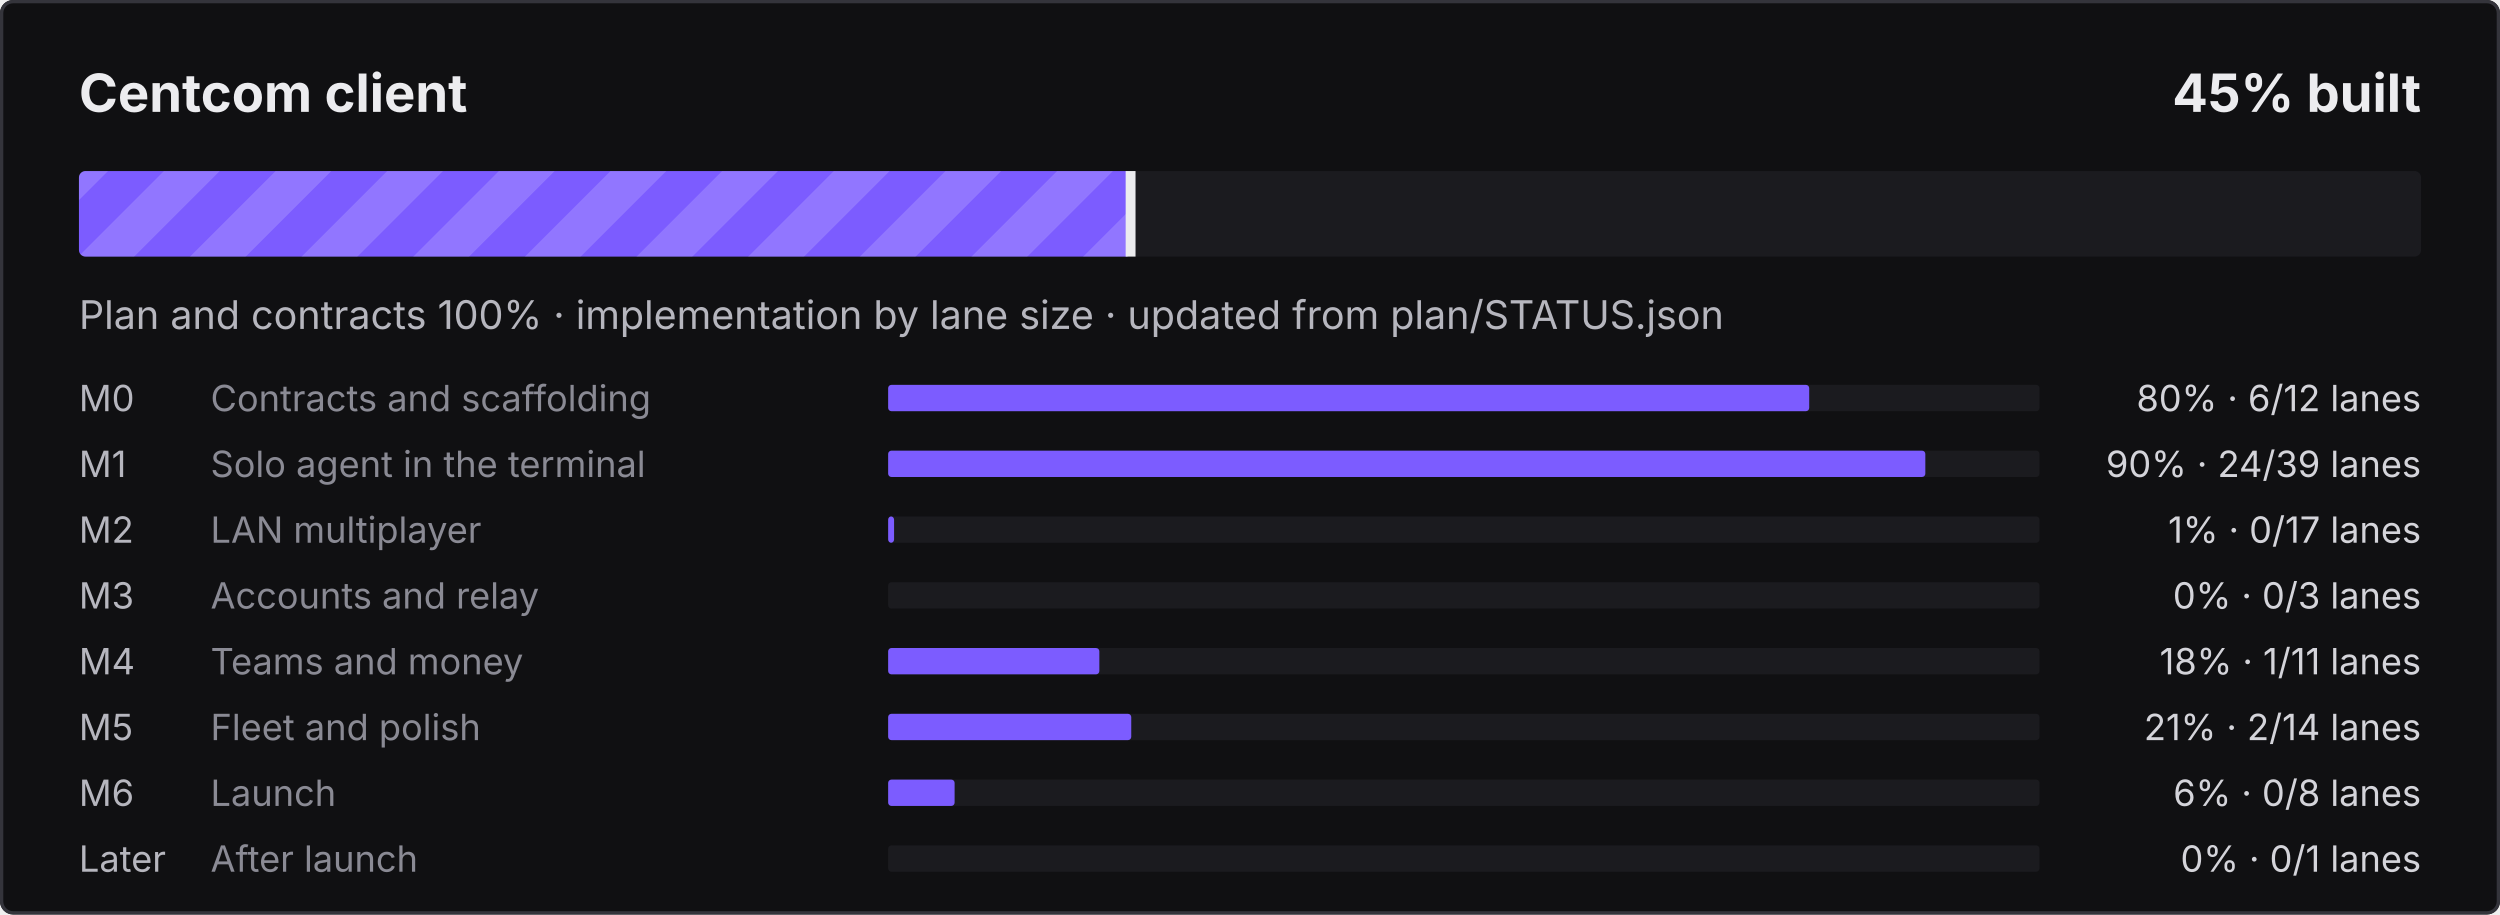
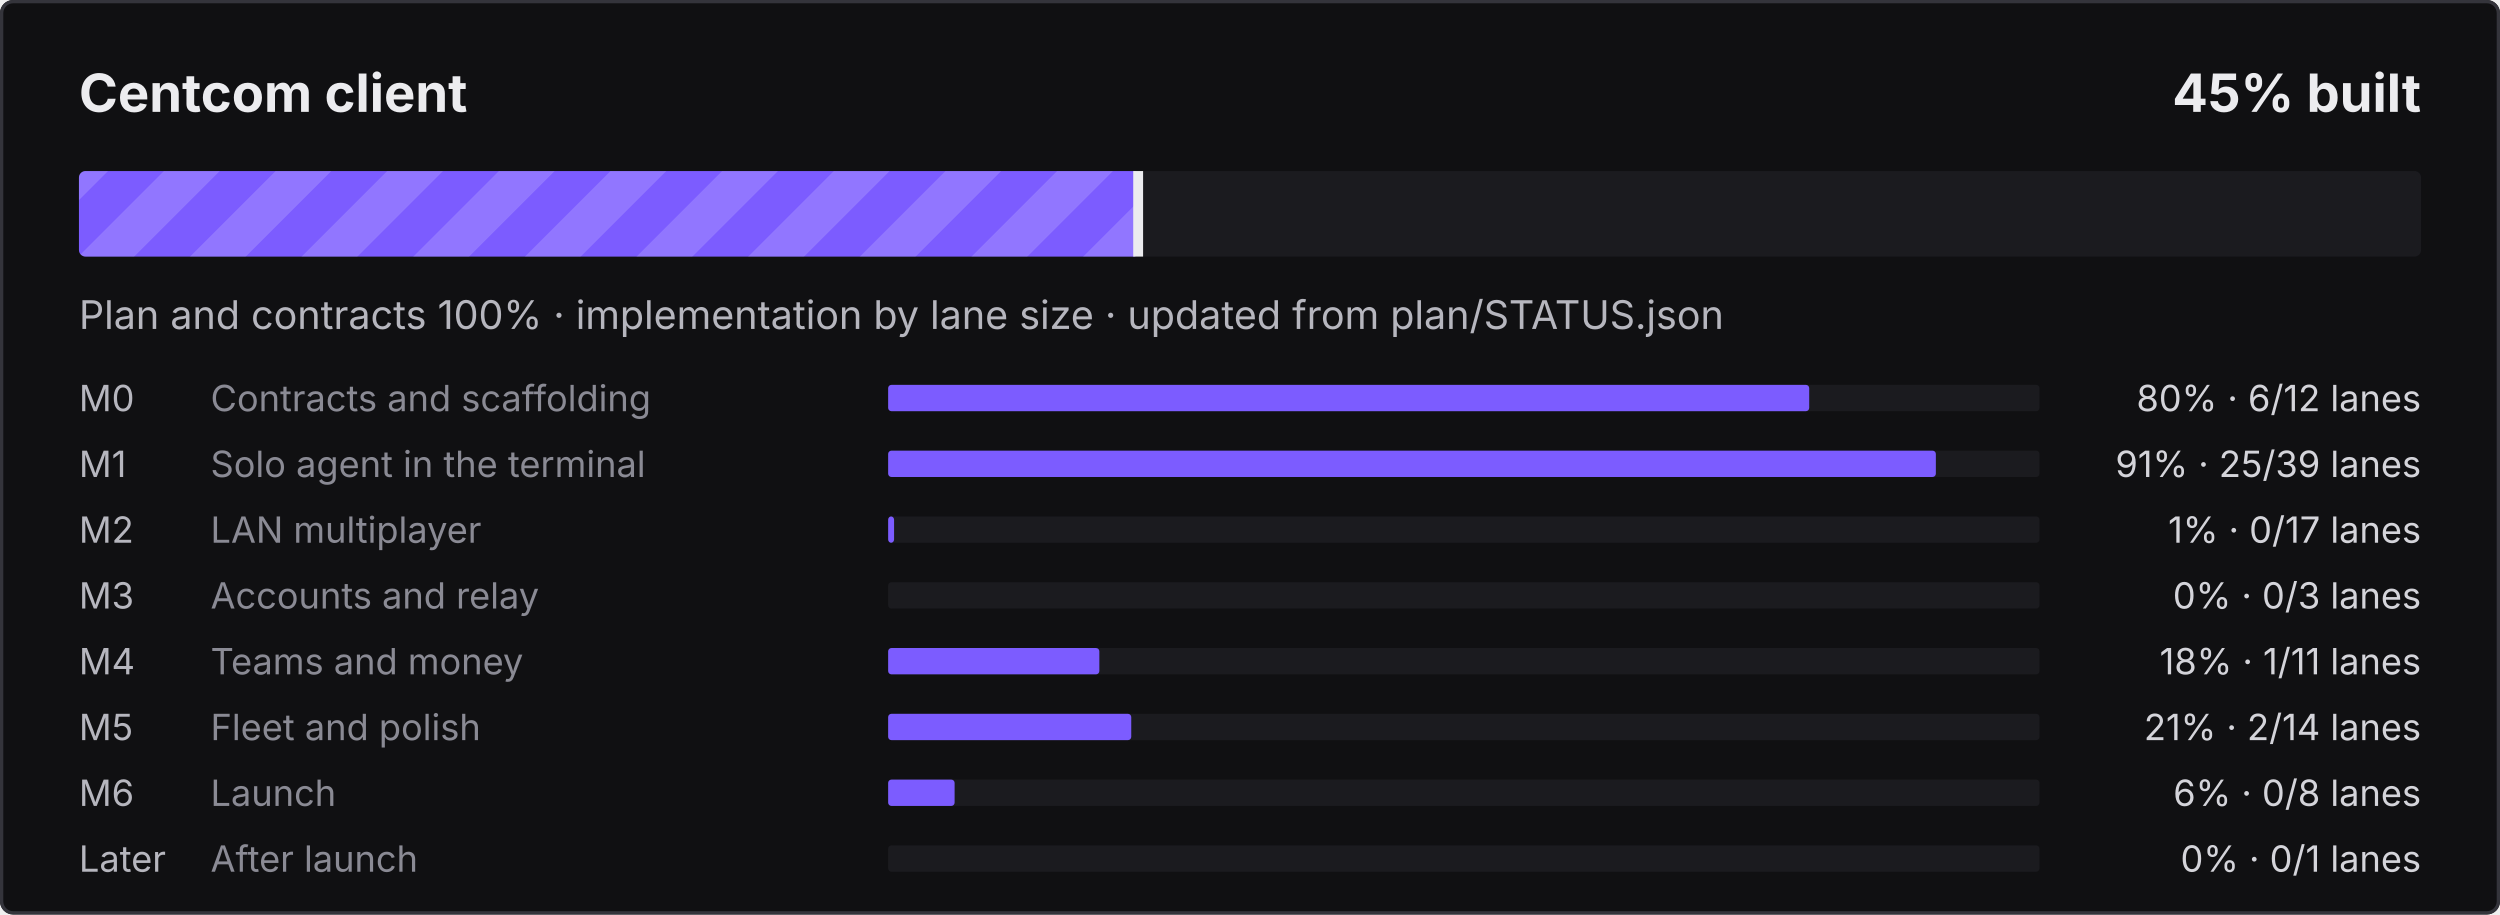
<svg xmlns="http://www.w3.org/2000/svg" width="760" height="278" viewBox="0 0 760 278" role="img" aria-label="Centcom client: 45% built">
  <defs>
    <pattern id="s" width="24" height="24" patternUnits="userSpaceOnUse" patternTransform="rotate(45)">
      <rect width="12" height="24" fill="#fff" fill-opacity=".16" />
    </pattern>
    <clipPath id="c">
      <rect x="24" y="52" width="712" height="26" rx="2" />
    </clipPath>
  </defs>
  <style>@keyframes mv{to{transform:translateX(24px)}}
.st{animation:mv .9s linear infinite}text{font-family:ui-sans-serif,system-ui,-apple-system,"Segoe UI",sans-serif}
@media (prefers-reduced-motion:reduce){.st{animation:none}}</style>
  <rect width="760" height="278" rx="4" fill="#101012" />
  <rect x=".5" y=".5" width="759" height="277" rx="3.5" fill="none" stroke="#34343B" />
  <text x="24" y="34" fill="#ECECEF" font-size="16" font-weight="700">Centcom client</text>
  <text x="736" y="34" fill="#ECECEF" font-size="16" font-weight="700" text-anchor="end">45% built</text>
  <rect x="24" y="52" width="712" height="26" rx="2" fill="#1B1B1F" />
  <clipPath id="cf">
-     <rect x="24" y="52" width="320.2" height="26" rx="2" />
+     <rect x="24" y="52" width="322.5" height="26" rx="2" />
  </clipPath>
  <g clip-path="url(#cf)">
-     <rect x="24" y="52" width="320.2" height="26" fill="#7C5CFF" />
-     <rect x="0" y="52" width="368.2" height="26" fill="url(#s)" class="st" />
+     <rect x="24" y="52" width="322.5" height="26" fill="#7C5CFF" />
+     <rect x="0" y="52" width="370.5" height="26" fill="url(#s)" class="st" />
  </g>
-   <rect x="342.2" y="52" width="3" height="26" fill="#ECECEF" />
+   <rect x="344.5" y="52" width="3" height="26" fill="#ECECEF" />
  <text x="24" y="100" fill="#B6B6BE" font-size="12">Plan and contracts 100% · implementation by lane size · updated from plan/STATUS.json</text>
  <text x="24" y="125" fill="#B6B6BE" font-size="11">M0</text>
  <text x="64" y="125" fill="#8A8A94" font-size="11">Contracts and scaffolding</text>
  <rect x="270" y="117" width="350" height="8" rx="1" fill="#1B1B1F" />
  <rect x="270" y="117" width="280.0" height="8" rx="1" fill="#7C5CFF" />
  <text x="736" y="125" fill="#D4D4DA" font-size="11" text-anchor="end">80% · 6/12 lanes</text>
  <text x="24" y="145" fill="#B6B6BE" font-size="11">M1</text>
  <text x="64" y="145" fill="#8A8A94" font-size="11">Solo agent in the terminal</text>
  <rect x="270" y="137" width="350" height="8" rx="1" fill="#1B1B1F" />
-   <rect x="270" y="137" width="315.3" height="8" rx="1" fill="#7C5CFF" />
-   <text x="736" y="145" fill="#D4D4DA" font-size="11" text-anchor="end">90% · 24/39 lanes</text>
+   <rect x="270" y="137" width="318.5" height="8" rx="1" fill="#7C5CFF" />
+   <text x="736" y="145" fill="#D4D4DA" font-size="11" text-anchor="end">91% · 25/39 lanes</text>
  <text x="24" y="165" fill="#B6B6BE" font-size="11">M2</text>
  <text x="64" y="165" fill="#8A8A94" font-size="11">LAN multiplayer</text>
  <rect x="270" y="157" width="350" height="8" rx="1" fill="#1B1B1F" />
  <rect x="270" y="157" width="1.8" height="8" rx="1" fill="#7C5CFF" />
  <text x="736" y="165" fill="#D4D4DA" font-size="11" text-anchor="end">1% · 0/17 lanes</text>
  <text x="24" y="185" fill="#B6B6BE" font-size="11">M3</text>
  <text x="64" y="185" fill="#8A8A94" font-size="11">Accounts and relay</text>
  <rect x="270" y="177" width="350" height="8" rx="1" fill="#1B1B1F" />
  <text x="736" y="185" fill="#D4D4DA" font-size="11" text-anchor="end">0% · 0/3 lanes</text>
  <text x="24" y="205" fill="#B6B6BE" font-size="11">M4</text>
  <text x="64" y="205" fill="#8A8A94" font-size="11">Teams and money</text>
  <rect x="270" y="197" width="350" height="8" rx="1" fill="#1B1B1F" />
  <rect x="270" y="197" width="64.2" height="8" rx="1" fill="#7C5CFF" />
  <text x="736" y="205" fill="#D4D4DA" font-size="11" text-anchor="end">18% · 1/11 lanes</text>
  <text x="24" y="225" fill="#B6B6BE" font-size="11">M5</text>
  <text x="64" y="225" fill="#8A8A94" font-size="11">Fleet and polish</text>
  <rect x="270" y="217" width="350" height="8" rx="1" fill="#1B1B1F" />
  <rect x="270" y="217" width="73.9" height="8" rx="1" fill="#7C5CFF" />
  <text x="736" y="225" fill="#D4D4DA" font-size="11" text-anchor="end">21% · 2/14 lanes</text>
  <text x="24" y="245" fill="#B6B6BE" font-size="11">M6</text>
  <text x="64" y="245" fill="#8A8A94" font-size="11">Launch</text>
  <rect x="270" y="237" width="350" height="8" rx="1" fill="#1B1B1F" />
  <rect x="270" y="237" width="20.2" height="8" rx="1" fill="#7C5CFF" />
  <text x="736" y="245" fill="#D4D4DA" font-size="11" text-anchor="end">6% · 0/8 lanes</text>
  <text x="24" y="265" fill="#B6B6BE" font-size="11">Later</text>
  <text x="64" y="265" fill="#8A8A94" font-size="11">After launch</text>
  <rect x="270" y="257" width="350" height="8" rx="1" fill="#1B1B1F" />
  <text x="736" y="265" fill="#D4D4DA" font-size="11" text-anchor="end">0% · 0/1 lanes</text>
</svg>
